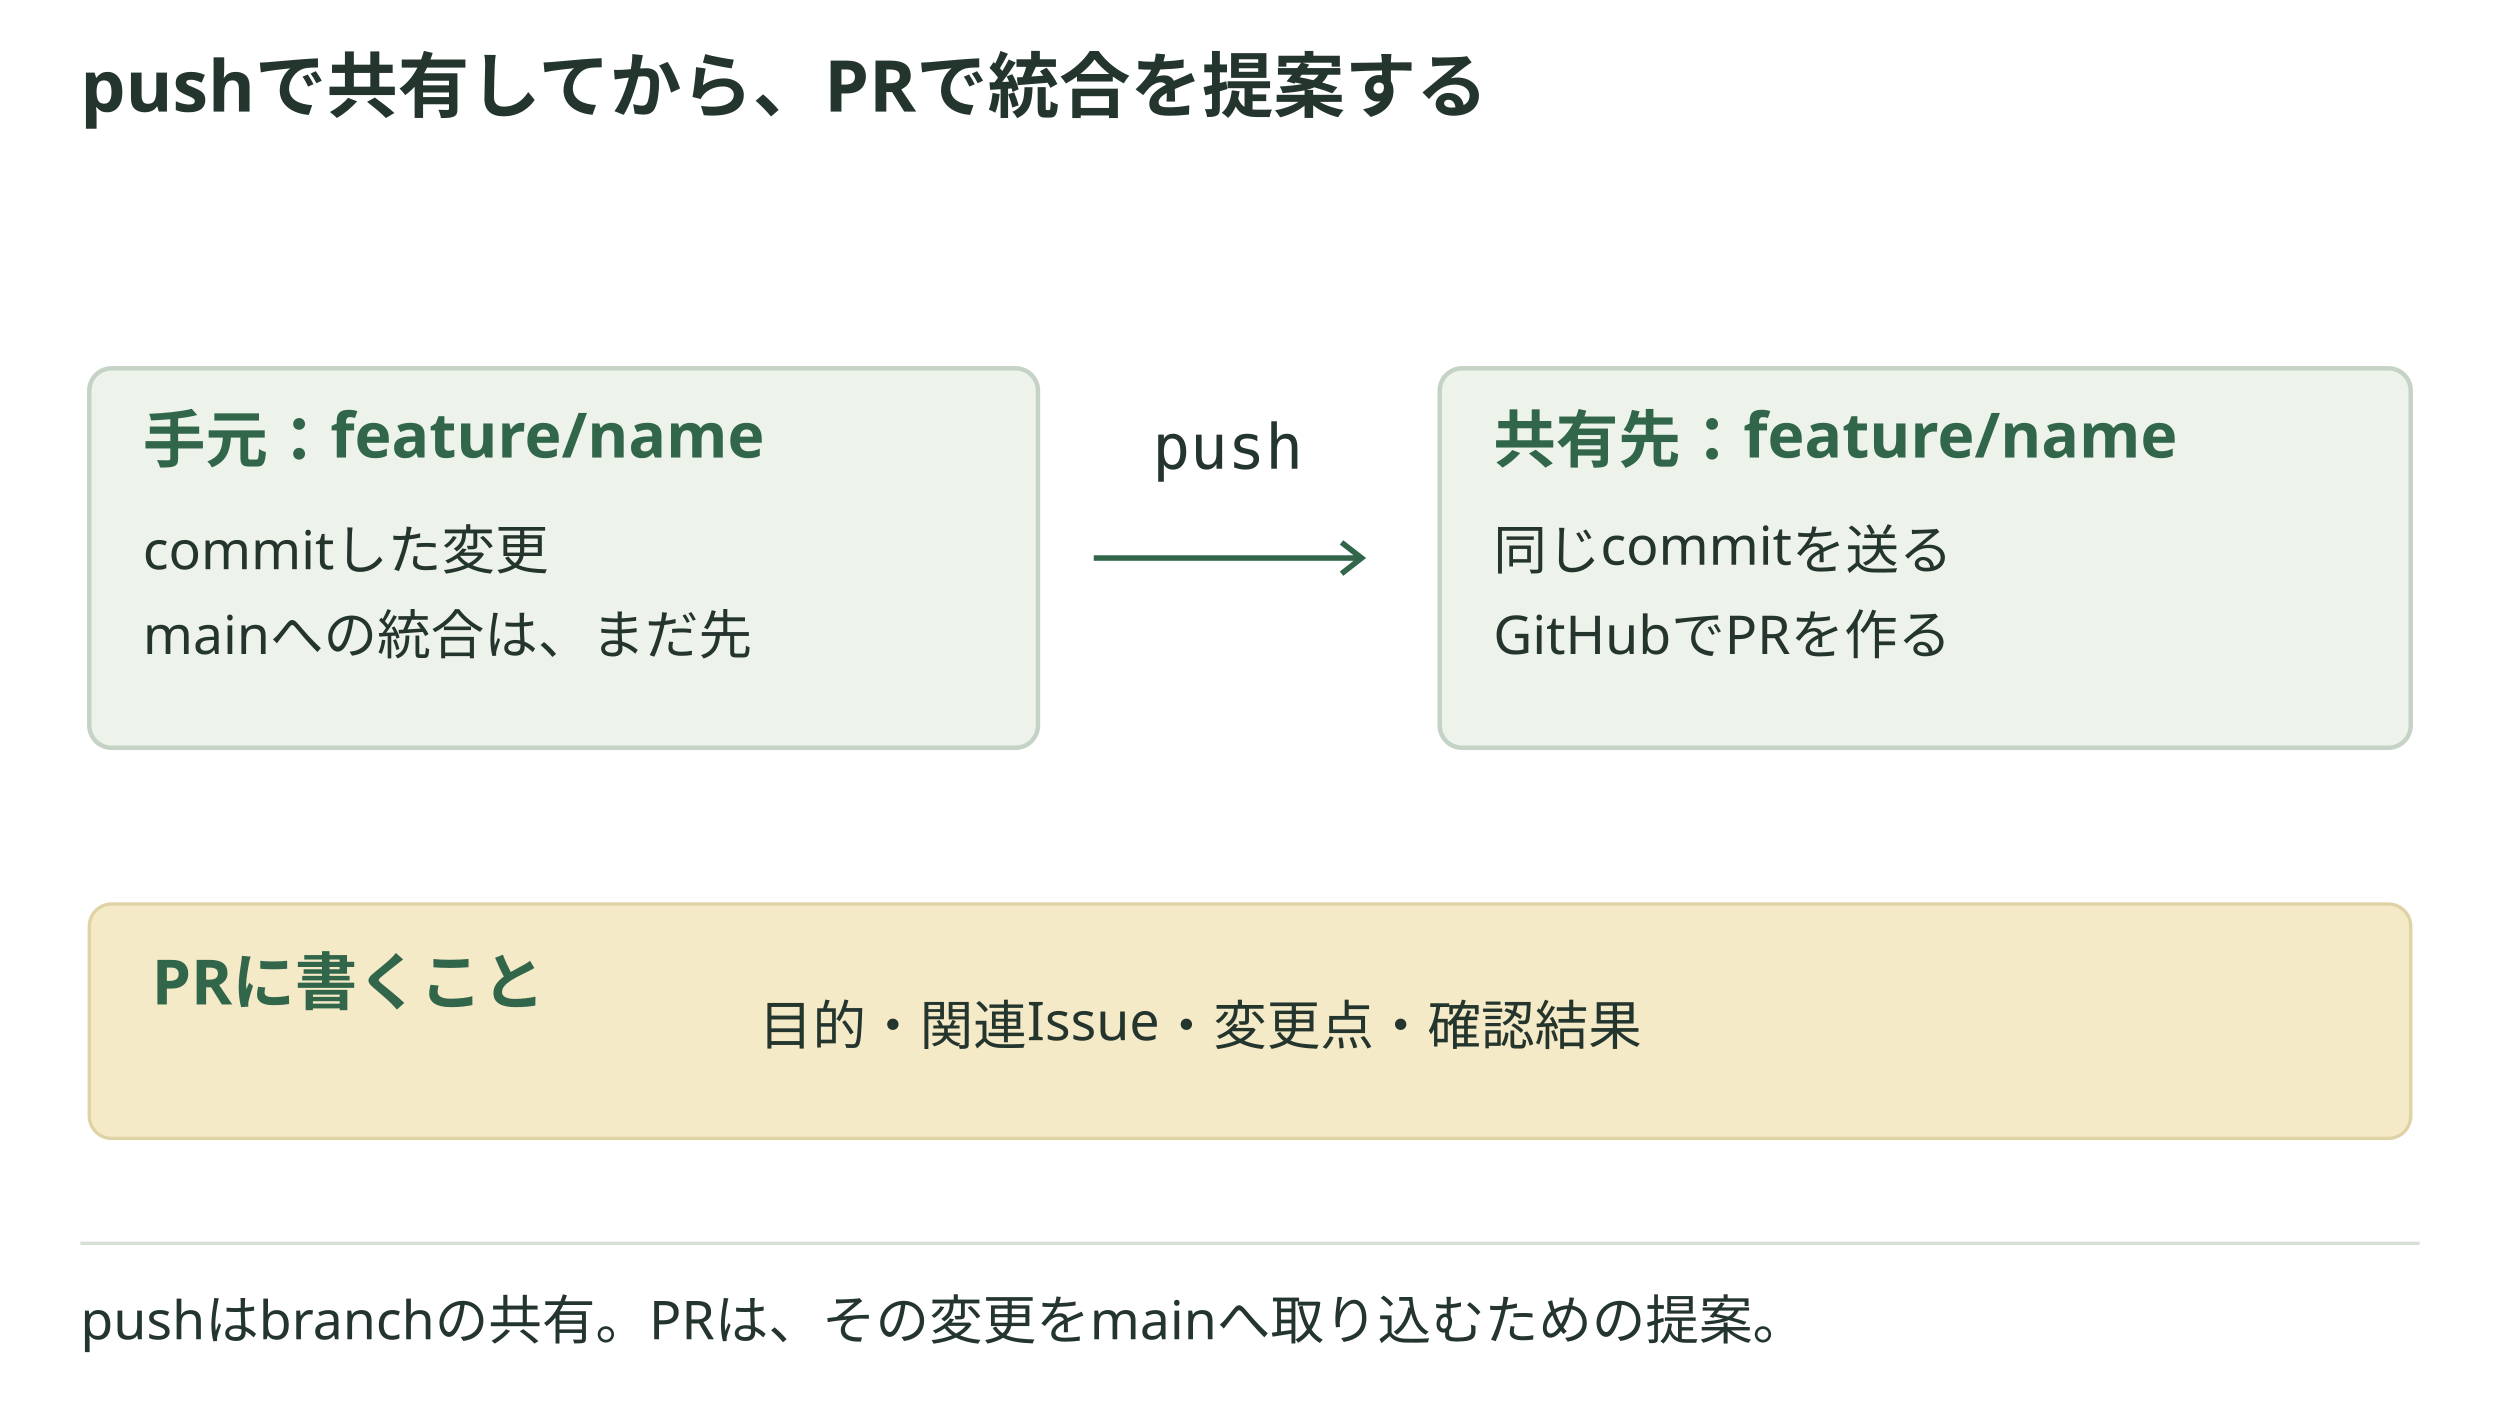
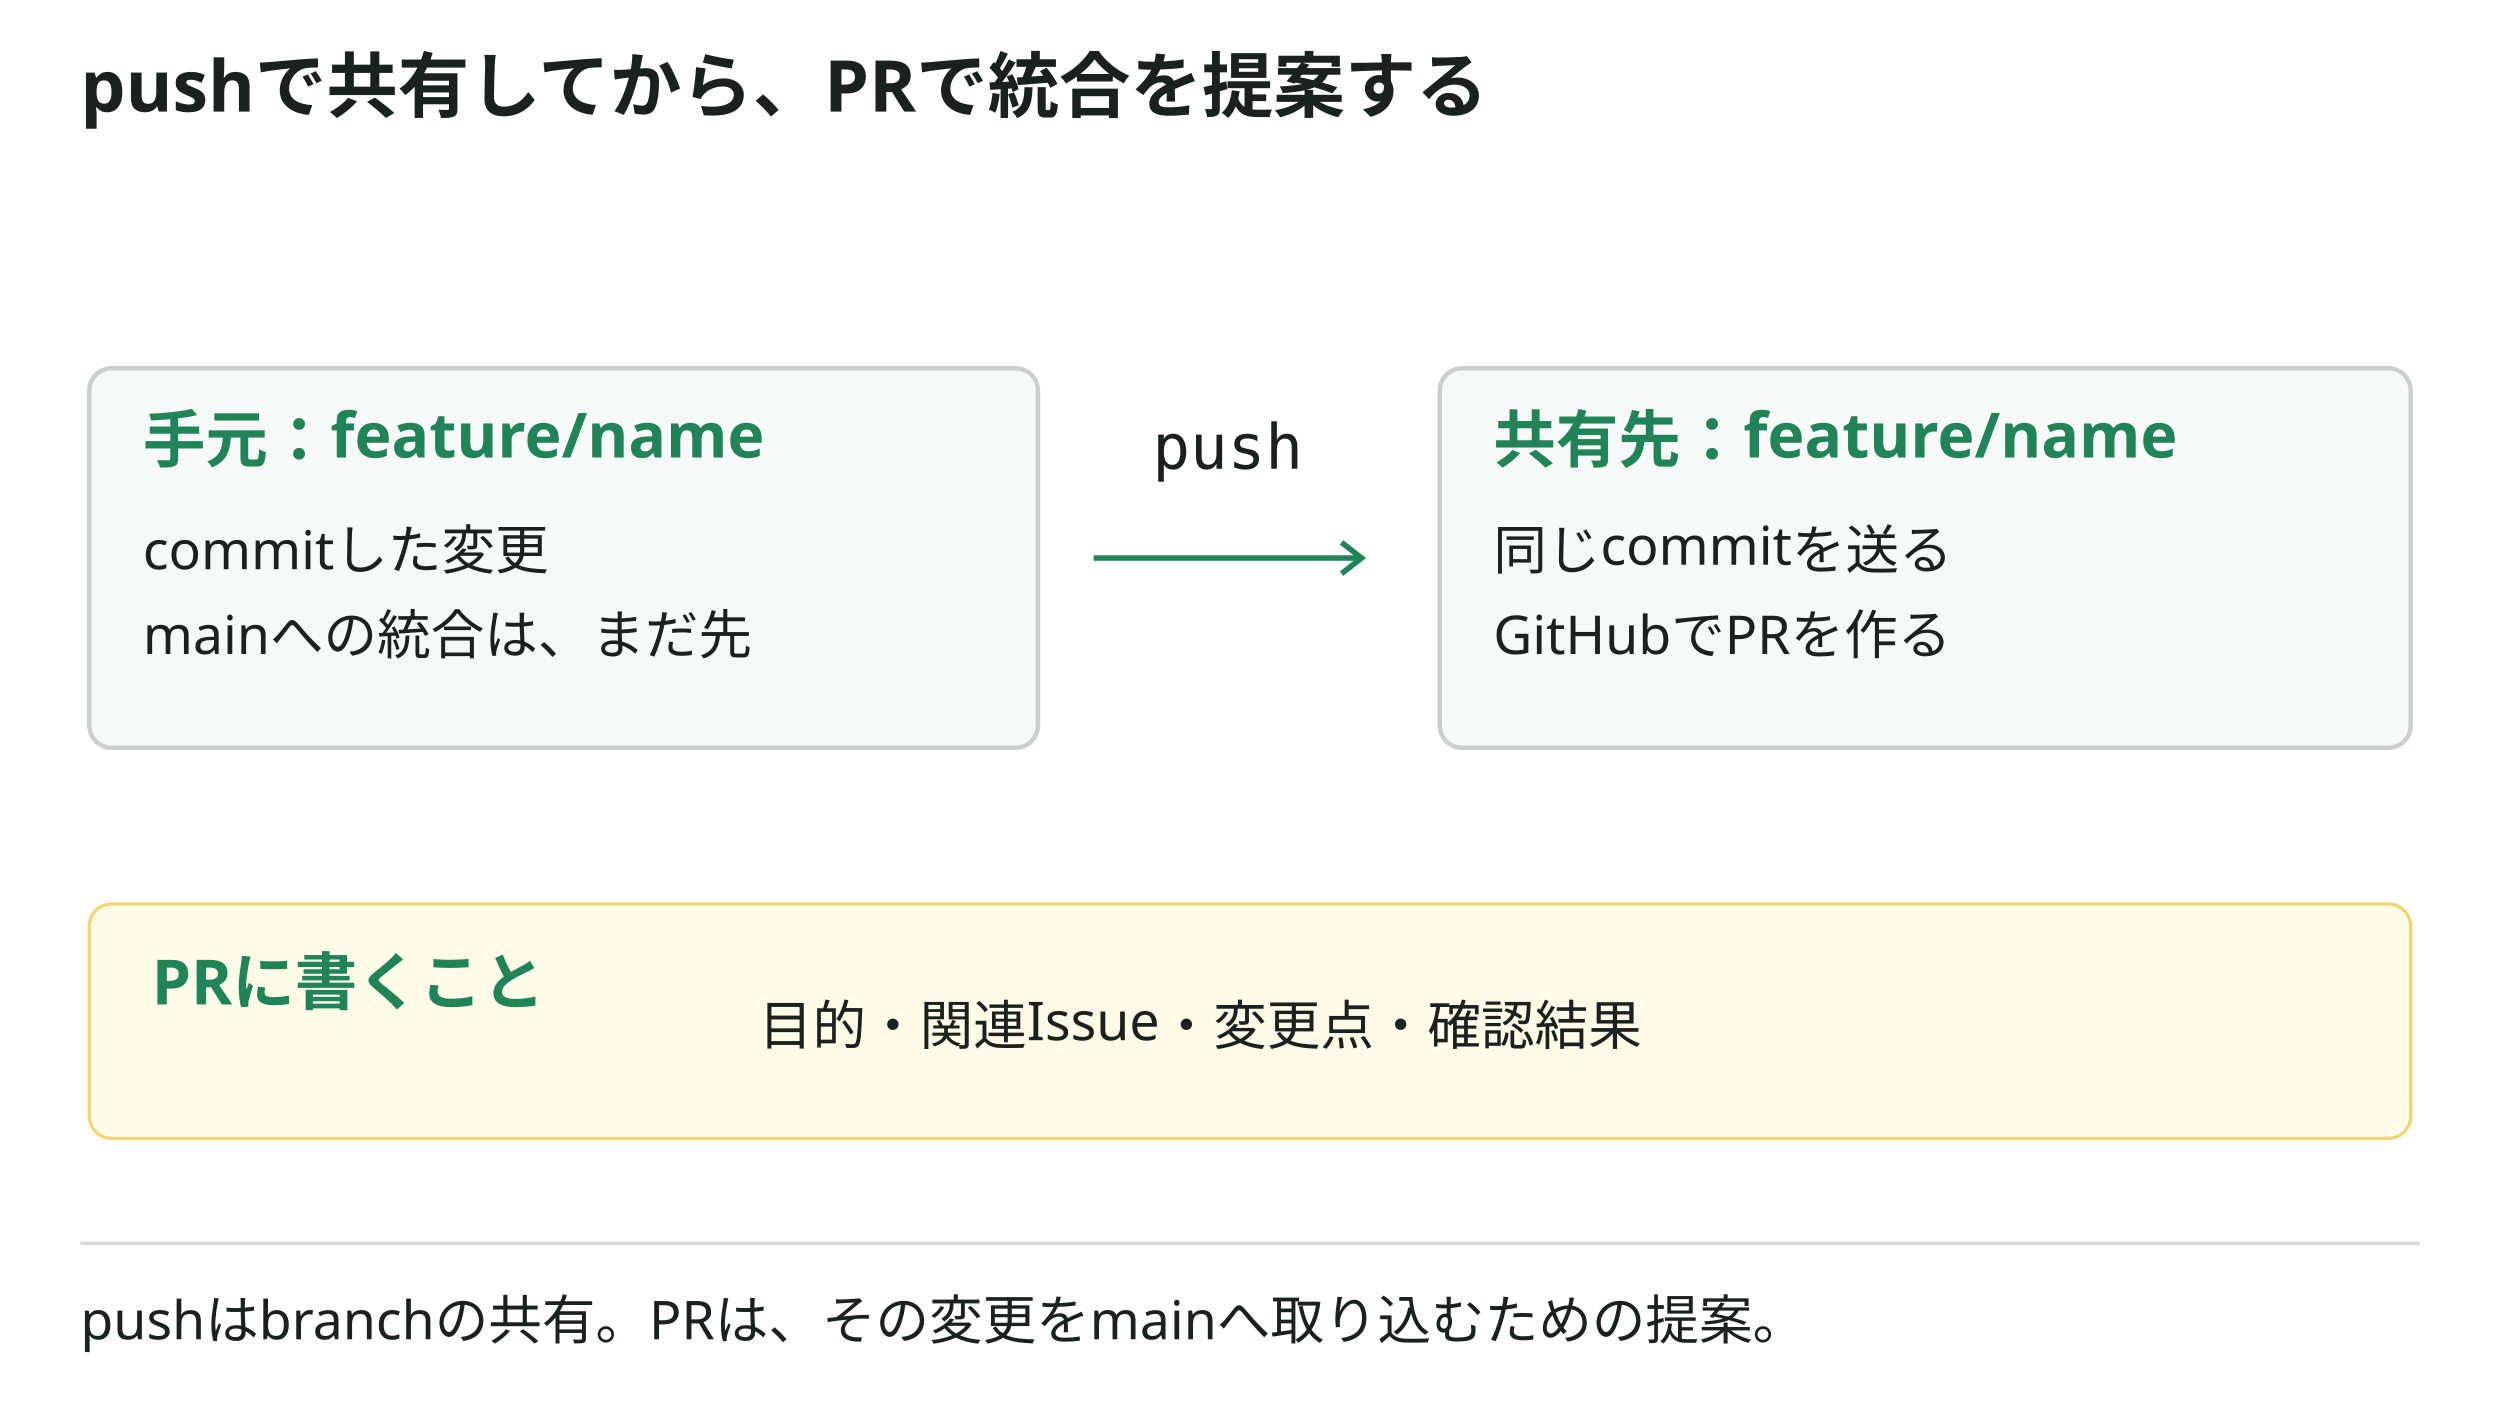
<svg xmlns="http://www.w3.org/2000/svg" class="collaboration-integration" viewBox="0 0 1120 630" role="img" aria-labelledby="collaboration-integration-title collaboration-integration-desc" data-current-state="publish">
  <style>
- svg.collaboration-integration {background:#fbfcf9;font-family:"Noto Sans JP","Yu Gothic",Meiryo,sans-serif;}
- svg.collaboration-integration text {fill:#24352e;font-size:28px;white-space:pre;}
+ svg.collaboration-integration {background:#fbfdfc;font-family:"Hiragino Sans","Noto Sans JP","Yu Gothic",Meiryo,sans-serif;}
+ svg.collaboration-integration text {fill:#1a211e;font-size:28px;white-space:pre;}
svg.collaboration-integration .heading {font-size:32px;font-weight:700;}
- svg.collaboration-integration .strong {fill:#31664b;font-weight:700;}
+ svg.collaboration-integration .strong {fill:#218358;font-weight:700;}
svg.collaboration-integration .small {font-size:24px;}
svg.collaboration-integration .tiny {font-size:21px;}
svg.collaboration-integration .mono {font-family:Consolas,"Yu Gothic",monospace;}
- svg.collaboration-integration .muted {fill:#65736a;}
- svg.collaboration-integration .red {fill:#a74238;}
- svg.collaboration-integration .blue {fill:#486d9b;}
- svg.collaboration-integration .link {fill:none;stroke:#a2ada5;stroke-width:3;}
- svg.collaboration-integration .divider {fill:none;stroke:#d8dfd6;stroke-width:1.5;}
- svg.collaboration-integration .arrow, svg.collaboration-integration .ref {fill:none;stroke:#31664b;stroke-width:2.5;}
- svg.collaboration-integration .head-arrow {fill:none;stroke:#a74238;stroke-width:2.5;}
- svg.collaboration-integration .commit {fill:#6f9e78;stroke:#31664b;stroke-width:2;}
- svg.collaboration-integration .incoming {fill:#b5c8df;stroke:#486d9b;}
- svg.collaboration-integration .marker {fill:none;stroke:#31664b;stroke-width:2.5;}
- svg.collaboration-integration .wrong {fill:#f1d5ce;fill-opacity:.5;stroke:#a74238;stroke-width:2;}
- svg.collaboration-integration .card {fill:#edf3eb;stroke:#c4d3c5;stroke-width:2;}
- svg.collaboration-integration .label-box {fill:#e6f0e7;stroke:#b4c8b7;stroke-width:1.5;}
- svg.collaboration-integration .blue-card {fill:#eef2f8;stroke:#a7bad4;stroke-width:2;}
- svg.collaboration-integration .note {fill:#f5eac8;stroke:#dfd2a4;stroke-width:1.5;}
- svg.collaboration-integration .planned {fill:#f5eac8;stroke:#b59842;stroke-width:2.5;stroke-dasharray:7 6;}
- svg.collaboration-integration .planned-link {fill:none;stroke:#b59842;stroke-width:2.5;stroke-dasharray:7 6;}
- svg.collaboration-integration .terminal {fill:#303d35;}
- svg.collaboration-integration .terminal-text {fill:#faf9f4;font-family:Consolas,"Yu Gothic",monospace;font-size:24px;}
- svg.collaboration-integration .terminal-error {fill:#ffcfb3;font-family:Consolas,monospace;font-size:24px;}
+ svg.collaboration-integration .muted {fill:#5f6563;}
+ svg.collaboration-integration .red {fill:#d13415;}
+ svg.collaboration-integration .blue {fill:#0d74ce;}
+ svg.collaboration-integration .link {fill:none;stroke:#868e8b;stroke-width:3;}
+ svg.collaboration-integration .divider {fill:none;stroke:#d7dad9;stroke-width:1.5;}
+ svg.collaboration-integration .arrow, svg.collaboration-integration .ref {fill:none;stroke:#218358;stroke-width:2.5;}
+ svg.collaboration-integration .head-arrow {fill:none;stroke:#d13415;stroke-width:2.5;}
+ svg.collaboration-integration .commit {fill:#30a46c;stroke:#218358;stroke-width:2;}
+ svg.collaboration-integration .incoming {fill:#acd8fc;stroke:#0d74ce;}
+ svg.collaboration-integration .marker {fill:none;stroke:#218358;stroke-width:2.5;}
+ svg.collaboration-integration .wrong {fill:#feebe7;fill-opacity:.5;stroke:#d13415;stroke-width:2;}
+ svg.collaboration-integration .card {fill:#f7f9f8;stroke:#cbcfcd;stroke-width:2;}
+ svg.collaboration-integration .label-box {fill:#e6f6eb;stroke:#cbcfcd;stroke-width:1.5;}
+ svg.collaboration-integration .blue-card {fill:#e6f4fe;stroke:#acd8fc;stroke-width:2;}
+ svg.collaboration-integration .note {fill:#fefbe9;stroke:#f3d673;stroke-width:1.5;}
+ svg.collaboration-integration .planned {fill:#fefbe9;stroke:#ab6400;stroke-width:2.5;stroke-dasharray:7 6;}
+ svg.collaboration-integration .planned-link {fill:none;stroke:#ab6400;stroke-width:2.5;stroke-dasharray:7 6;}
+ svg.collaboration-integration .terminal {fill:#1a211e;}
+ svg.collaboration-integration .terminal-text {fill:#fbfdfc;font-family:Consolas,"Yu Gothic",monospace;font-size:24px;}
+ svg.collaboration-integration .terminal-error {fill:#fdbdaf;font-family:Consolas,monospace;font-size:24px;}
svg.collaboration-integration &gt; g[data-state] {display:none;}
svg.collaboration-integration[data-current-state="publish"] &gt; g[data-state="publish"],
svg.collaboration-integration[data-current-state="review"] &gt; g[data-state="review"],
svg.collaboration-integration[data-current-state="sync"] &gt; g[data-state="sync"],
svg.collaboration-integration[data-current-state="conflict-setup"] &gt; g[data-state="conflict-setup"],
svg.collaboration-integration[data-current-state="conflict-history"] &gt; g[data-state="conflict-history"],
svg.collaboration-integration[data-current-state="diverge"] &gt; g[data-state="diverge"],
svg.collaboration-integration[data-current-state="conflict-choice"] &gt; g[data-state="conflict-choice"],
svg.collaboration-integration[data-current-state="conflict-merge"] &gt; g[data-state="conflict-merge"],
svg.collaboration-integration[data-current-state="markers"] &gt; g[data-state="markers"],
svg.collaboration-integration[data-current-state="resolve"] &gt; g[data-state="resolve"],
svg.collaboration-integration[data-current-state="record"] &gt; g[data-state="record"],
svg.collaboration-integration[data-current-state="alternatives"] &gt; g[data-state="alternatives"] {display:block;}
</style>
  <g data-state="publish">
    <text x="36" y="50" class="heading" text-anchor="start">pushで共有してから、PRで統合を提案する</text>
    <rect x="40" y="165" width="425" height="170" rx="10" class="card" />
    <text x="64" y="207" class="strong" text-anchor="start">手元：feature/name</text>
    <text x="64" y="255" class="small" text-anchor="start">commitした変更</text>
    <text x="64" y="293" class="small" text-anchor="start">mainへの統合は、まだ先</text>
    <path class="arrow" d="M490 250 H610 m-9 -7 l9 7 l-9 7" />
    <text x="550" y="210" class="mono" text-anchor="middle">push</text>
    <rect x="645" y="165" width="435" height="170" rx="10" class="card" />
    <text x="669" y="207" class="strong" text-anchor="start">共有先：feature/name</text>
    <text x="669" y="255" class="small" text-anchor="start">同じcommitを送る</text>
    <text x="669" y="293" class="small" text-anchor="start">GitHubでPRを作る</text>
    <rect x="40" y="405" width="1040" height="105" rx="10" class="note" />
    <text x="68" y="450" class="strong" text-anchor="start">PRに書くこと</text>
    <text x="340" y="468" class="small" text-anchor="start">目的・関連Issue・変更点・確認結果</text>
    <path class="divider" d="M36 557 H1084" />
    <text x="36" y="600" class="small" text-anchor="start">pushはbranchの共有。PRは、その変更をmainへ取り込むための提案。</text>
  </g>
  <g data-state="review">
    <text x="36" y="50" class="heading" text-anchor="start">PRでは、取り込み先・変更元・差分を確認する</text>
    <rect x="40" y="125" width="430" height="170" rx="10" class="card" />
    <text x="64" y="167" class="strong" text-anchor="start">base：取り込み先</text>
    <text x="64" y="215" class="small" text-anchor="start">main</text>
    <text x="64" y="253" class="small" text-anchor="start">ここへ変更を取り込む</text>
    <rect x="650" y="125" width="430" height="170" rx="10" class="card" />
    <text x="674" y="167" class="strong" text-anchor="start">compare：変更元</text>
    <text x="674" y="215" class="small" text-anchor="start">feature/name</text>
    <text x="674" y="253" class="small" text-anchor="start">このbranchの変更を提案</text>
    <path class="arrow" d="M620 210 H500 m9 -7 l-9 7 l9 7" />
    <text x="560" y="170" class="small" text-anchor="middle">統合</text>
    <rect x="40" y="365" width="1040" height="150" rx="10" class="card" />
    <text x="70" y="410" class="strong" text-anchor="start">目的・差分・動作をレビュー</text>
    <text x="70" y="459" class="small" text-anchor="start">修正があれば同じbranchでcommit → push。確認してからmainへmerge。</text>
    <path class="divider" d="M36 557 H1084" />
    <text x="36" y="600" class="small" text-anchor="start">レビュー中の修正も同じPRに反映される。baseとcompareの向きを確かめる。</text>
  </g>
  <g data-state="sync">
    <text x="36" y="50" class="heading" text-anchor="start">共有先での統合後、手元のmainを更新する</text>
    <rect x="40" y="165" width="425" height="170" rx="10" class="card" />
    <text x="64" y="207" class="strong" text-anchor="start">共有先：main</text>
    <text x="64" y="255" class="small" text-anchor="start">PRの変更が統合済み</text>
    <text x="64" y="293" class="small" text-anchor="start">手元はまだ更新されていない</text>
    <path class="arrow" d="M490 250 H610 m-9 -7 l9 7 l-9 7" />
    <text x="550" y="205" class="mono" text-anchor="middle">pull</text>
    <rect x="645" y="165" width="435" height="170" rx="10" class="card" />
    <text x="669" y="207" class="strong" text-anchor="start">手元：main</text>
    <text x="669" y="255" class="small" text-anchor="start">前へ進められる場合だけ更新</text>
    <text x="669" y="293" class="small" text-anchor="start">履歴が分岐していたら停止</text>
    <rect x="40" y="405" width="1040" height="105" rx="10" class="card" />
    <text x="68" y="450" class="mono small" text-anchor="start">git switch main</text>
    <text x="560" y="450" class="mono small" text-anchor="start">git pull --ff-only</text>
    <path class="divider" d="M36 557 H1084" />
    <text x="36" y="600" class="small" text-anchor="start">pullはfetchも行う。origin/mainは、fetchで取得した共有先mainの位置を表す。</text>
  </g>
  <g data-state="conflict-setup">
    <text x="36" y="50" class="heading" text-anchor="start">別フォルダで、同じ行を別々に変更してみる</text>
    <rect x="285" y="90" width="550" height="145" rx="10" class="card" />
    <text x="307" y="125" class="strong" text-anchor="start">共通のcommit：hello.py</text>
    <text x="307" y="167" class="mono small" text-anchor="start">def greet():</text>
    <text x="307" y="207" class="mono small" text-anchor="start">    print("Hello, world!")</text>
    <path class="arrow" d="M410 240 L280 285 M710 240 L840 285" />
    <rect x="40" y="300" width="500" height="145" rx="10" class="card" />
    <text x="62" y="335" class="strong" text-anchor="start">mainで変更 → commit</text>
    <text x="62" y="377" class="mono small" text-anchor="start">def greet():</text>
    <text x="62" y="417" class="mono small" text-anchor="start">    print("Hello, everyone!")</text>
    <rect x="580" y="300" width="500" height="145" rx="10" class="blue-card" />
    <text x="602" y="335" class="strong" text-anchor="start">feat/jaで変更 → commit</text>
    <text x="602" y="377" class="mono small" text-anchor="start">def greet():</text>
    <text x="602" y="417" class="mono small" text-anchor="start">    print("こんにちは!")</text>
    <text x="560" y="505" class="small" text-anchor="middle">実習の順序：feat/jaでcommit → mainへ戻ってcommit</text>
    <path class="divider" d="M36 557 H1084" />
    <text x="36" y="600" class="small" text-anchor="start">既存の共有リポジトリと分けた、ローカル専用の練習用フォルダで再現する。</text>
  </g>
  <g data-state="conflict-history">
    <text x="36" y="50" class="heading" text-anchor="start">作業branchが分かれた後、mainも進んだ</text>
    <text x="50" y="110" class="strong" text-anchor="start">前：分岐した時点</text>
    <text x="615" y="110" class="strong" text-anchor="start">後：mainにもcommitを追加</text>
    <path class="divider" d="M560 90 V520" />
    <path class="link" d="M145 480 V320" />
    <circle class="commit " cx="145" cy="320" r="13" />
    <text x="117" y="328" class="mono small" text-anchor="end">C1</text>
    <circle class="commit " cx="145" cy="400" r="13" />
    <text x="117" y="408" class="mono small" text-anchor="end">c2</text>
    <circle class="commit " cx="145" cy="480" r="13" />
    <text x="117" y="488" class="mono small" text-anchor="end">c1</text>
    <path class="link" d="M145 320 L360 270" />
    <circle class="commit incoming" cx="360" cy="270" r="13" />
    <text x="332" y="278" class="mono small" text-anchor="end">F1</text>
    <rect class="marker" x="338" y="248" width="44" height="44" rx="5" />
    <text x="360" y="223" class="strong blue" text-anchor="middle">feat/ja</text>
    <rect class="marker" x="123" y="298" width="44" height="44" rx="5" />
    <text x="145" y="275" class="strong" text-anchor="middle">main</text>
    <path class="link" d="M710 480 V320" />
    <circle class="commit " cx="710" cy="320" r="13" />
    <text x="682" y="328" class="mono small" text-anchor="end">C1</text>
    <circle class="commit " cx="710" cy="400" r="13" />
    <text x="682" y="408" class="mono small" text-anchor="end">c2</text>
    <circle class="commit " cx="710" cy="480" r="13" />
    <text x="682" y="488" class="mono small" text-anchor="end">c1</text>
    <path class="link" d="M710 320 L925 270" />
    <circle class="commit incoming" cx="925" cy="270" r="13" />
    <text x="897" y="278" class="mono small" text-anchor="end">F1</text>
    <rect class="marker" x="903" y="248" width="44" height="44" rx="5" />
    <text x="925" y="223" class="strong blue" text-anchor="middle">feat/ja</text>
    <path class="link" d="M710 320 V210" />
    <circle class="commit " cx="710" cy="210" r="13" />
    <text x="682" y="218" class="mono small" text-anchor="end">M1</text>
    <rect class="marker" x="688" y="188" width="44" height="44" rx="5" />
    <text x="710" y="165" class="strong" text-anchor="middle">main</text>
    <path class="arrow" d="M475 370 H610 m-9 -7 l9 7 l-9 7" />
    <path class="divider" d="M36 557 H1084" />
    <text x="36" y="600" class="small" text-anchor="start">左右のC1とF1は同じ記録。mainがC1からM1へ進み、両方に固有の変更がある。</text>
  </g>
  <g data-state="diverge">
    <text x="36" y="50" class="heading" text-anchor="start">共通のコードから、同じ行を別々に変更した</text>
    <rect x="285" y="80" width="550" height="145" rx="10" class="card" />
    <text x="307" y="115" class="strong" text-anchor="start">共通：C1</text>
    <text x="307" y="157" class="mono small" text-anchor="start">def greet():</text>
    <text x="307" y="197" class="mono small" text-anchor="start">    print("Hello, world!")</text>
    <path class="arrow" d="M410 230 L280 270 M710 230 L840 270" />
    <rect x="40" y="275" width="500" height="145" rx="10" class="card" />
    <text x="62" y="310" class="strong" text-anchor="start">main：M1</text>
    <text x="62" y="352" class="mono small" text-anchor="start">def greet():</text>
    <text x="62" y="392" class="mono small" text-anchor="start">    print("Hello, everyone!")</text>
    <rect x="580" y="275" width="500" height="145" rx="10" class="blue-card" />
    <text x="602" y="310" class="strong" text-anchor="start">feat/ja：F1</text>
    <text x="602" y="352" class="mono small" text-anchor="start">def greet():</text>
    <text x="602" y="392" class="mono small" text-anchor="start">    print("こんにちは!")</text>
    <path class="link" d="M360 465 L560 525 L760 465" />
    <circle class="commit " cx="560" cy="525" r="13" />
    <text x="532" y="533" class="mono small" text-anchor="end">C1</text>
    <circle class="commit " cx="360" cy="465" r="13" />
    <text x="332" y="473" class="mono small" text-anchor="end">M1</text>
    <circle class="commit incoming" cx="760" cy="465" r="13" />
    <text x="732" y="473" class="mono small" text-anchor="end">F1</text>
    <rect class="marker" x="338" y="443" width="44" height="44" rx="5" />
    <rect class="marker" x="738" y="443" width="44" height="44" rx="5" />
    <text x="270" y="474" class="small strong" text-anchor="end">main</text>
    <text x="810" y="474" class="small blue strong" text-anchor="start">feat/ja</text>
    <path class="divider" d="M36 557 H1084" />
    <text x="36" y="600" class="small" text-anchor="start">両方が同じ行を変更。どんな挨拶を完成形にするかは、人が決める。</text>
  </g>
  <g data-state="conflict-choice">
    <text x="36" y="50" class="heading" text-anchor="start">mainへmergeしたい。でも、完成形を自動で決められない</text>
    <rect x="40" y="95" width="500" height="145" rx="10" class="card" />
    <text x="62" y="130" class="strong" text-anchor="start">main：M1</text>
    <text x="62" y="172" class="mono small" text-anchor="start">def greet():</text>
    <text x="62" y="212" class="mono small" text-anchor="start">    print("Hello, everyone!")</text>
    <rect x="580" y="95" width="500" height="145" rx="10" class="blue-card" />
    <text x="602" y="130" class="strong" text-anchor="start">feat/ja：F1</text>
    <text x="602" y="172" class="mono small" text-anchor="start">def greet():</text>
    <text x="602" y="212" class="mono small" text-anchor="start">    print("こんにちは!")</text>
    <path class="link" d="M360 370 L560 485 L760 370" />
    <circle class="commit " cx="560" cy="485" r="13" />
    <text x="532" y="493" class="mono small" text-anchor="end">C1</text>
    <circle class="commit " cx="360" cy="370" r="13" />
    <text x="332" y="378" class="mono small" text-anchor="end">M1</text>
    <circle class="commit incoming" cx="760" cy="370" r="13" />
    <text x="732" y="378" class="mono small" text-anchor="end">F1</text>
    <rect class="marker" x="338" y="348" width="44" height="44" rx="5" />
    <rect class="marker" x="738" y="348" width="44" height="44" rx="5" />
    <path class="planned-link" d="M360 370 V285 L760 370" />
    <circle class="planned" cx="360" cy="285" r="15" />
    <text x="403" y="292" class="small" text-anchor="start">予定のmerge commit（まだ存在しない）</text>
    <text x="270" y="379" class="small strong" text-anchor="end">main</text>
    <text x="810" y="379" class="small blue strong" text-anchor="start">feat/ja</text>
    <text x="80" y="505" class="small red" text-anchor="start">HEAD → main</text>
    <text x="610" y="525" class="mono small" text-anchor="start">git merge feat/ja</text>
    <path class="divider" d="M36 557 H1084" />
    <text x="36" y="600" class="small" text-anchor="start">点線は予定。競合した段階では新しいcommitは作られず、mainの目印も進まない。</text>
  </g>
  <g data-state="conflict-merge">
    <text x="36" y="50" class="heading" text-anchor="start">mergeは競合で停止する。履歴の統合は、まだ完了しない</text>
    <rect x="40" y="110" width="1040" height="300" rx="10" class="terminal" />
    <text x="68" y="160" class="terminal-text" text-anchor="start">(main) &gt; git merge feat/ja</text>
    <text x="68" y="215" class="terminal-text" text-anchor="start">Auto-merging hello.py</text>
    <text x="68" y="270" class="terminal-error" text-anchor="start">CONFLICT (content): Merge conflict in hello.py</text>
    <text x="68" y="325" class="terminal-text" text-anchor="start">Automatic merge failed; fix conflicts and then</text>
    <text x="68" y="365" class="terminal-text" text-anchor="start">commit the result.</text>
    <text x="70" y="475" class="strong" text-anchor="start">mainの先端はM1のまま</text>
    <text x="610" y="475" class="strong" text-anchor="start">次はhello.pyを開いて確認</text>
    <path class="divider" d="M36 557 H1084" />
    <text x="36" y="600" class="small" text-anchor="start">Gitが競合箇所にマーカーを入れる。編集・確認・add・commitをして統合を完了する。</text>
  </g>
  <g data-state="markers">
    <text x="36" y="50" class="heading" text-anchor="start">hello.py：マーカーの間に、双方の変更が並ぶ</text>
    <rect x="40" y="100" width="720" height="420" rx="10" class="card" />
    <text x="65" y="145" class="mono" text-anchor="start">def greet():</text>
    <rect x="55" y="165" width="690" height="120" rx="10" class="card" />
    <text x="75" y="205" class="mono small strong" text-anchor="start">&lt;&lt;&lt;&lt;&lt;&lt;&lt; HEAD</text>
    <text x="75" y="255" class="mono small" text-anchor="start">    print("Hello, everyone!")</text>
    <text x="75" y="325" class="mono small muted" text-anchor="start">=======</text>
    <rect x="55" y="345" width="690" height="120" rx="10" class="blue-card" />
    <text x="75" y="390" class="mono small" text-anchor="start">    print("こんにちは!")</text>
    <text x="75" y="440" class="mono small blue" text-anchor="start">&gt;&gt;&gt;&gt;&gt;&gt;&gt; feat/ja</text>
    <text x="800" y="205" class="strong" text-anchor="start">現在のmain側</text>
    <text x="800" y="250" class="red small" text-anchor="start">HEAD → main</text>
    <text x="800" y="390" class="blue strong" text-anchor="start">取り込む側</text>
    <text x="800" y="435" class="mono small" text-anchor="start">feat/ja</text>
    <path class="divider" d="M36 557 H1084" />
    <text x="36" y="600" class="small" text-anchor="start">マーカーは未解決箇所の印。完成形を残し、&lt;&lt;&lt;&lt;&lt;&lt;&lt;・=======・&gt;&gt;&gt;&gt;&gt;&gt;&gt;を削除する。</text>
  </g>
  <g data-state="resolve">
    <text x="36" y="50" class="heading" text-anchor="start">双方の意図を読んで、完成形を編集する</text>
    <rect x="40" y="100" width="500" height="170" rx="10" class="card" />
    <text x="64" y="142" class="strong" text-anchor="start">mainの変更</text>
    <text x="64" y="190" class="small" text-anchor="start">Hello, everyone!</text>
    <text x="64" y="228" class="small" text-anchor="start">みんなへの挨拶にする</text>
    <rect x="580" y="100" width="500" height="170" rx="10" class="blue-card" />
    <text x="604" y="142" class="strong" text-anchor="start">feat/jaの変更</text>
    <text x="604" y="190" class="small" text-anchor="start">こんにちは!</text>
    <text x="604" y="228" class="small" text-anchor="start">日本語で挨拶する</text>
    <path class="arrow" d="M290 285 V315 H560 V340 M830 285 V315 H560" />
    <rect x="210" y="365" width="700" height="145" rx="10" class="card" />
    <text x="232" y="400" class="strong" text-anchor="start">完成形の例：hello.py</text>
    <text x="232" y="442" class="mono small" text-anchor="start">def greet():</text>
    <text x="232" y="482" class="mono small" text-anchor="start">    print("みなさんこんにちは!")</text>
    <path class="divider" d="M36 557 H1084" />
    <text x="36" y="600" class="small" text-anchor="start">マーカーを消す → greet()を実行して確認 → git add hello.py → git commit。</text>
  </g>
  <g data-state="record">
    <text x="36" y="50" class="heading" text-anchor="start">解消した内容を、2つの親を持つcommitに記録する</text>
    <path class="link" d="M150 480 V210" />
    <circle class="commit " cx="150" cy="210" r="13" />
    <text x="122" y="218" class="mono small" text-anchor="end">M2</text>
    <circle class="commit " cx="150" cy="340" r="13" />
    <text x="122" y="348" class="mono small" text-anchor="end">M1</text>
    <circle class="commit " cx="150" cy="480" r="13" />
    <text x="122" y="488" class="mono small" text-anchor="end">C1</text>
    <path class="link" d="M150 480 L400 370 L150 210" />
    <circle class="commit incoming" cx="400" cy="370" r="13" />
    <text x="372" y="378" class="mono small" text-anchor="end">F1</text>
    <rect class="marker" x="128" y="188" width="44" height="44" rx="5" />
    <path class="ref" d="M172 210 H192" />
    <rect x="192" y="190" width="126" height="40" rx="10" class="label-box " />
    <text x="204" y="218" class="strong " text-anchor="start">main</text>
    <text x="245" y="145" class="red strong" text-anchor="start">HEAD</text>
    <path class="head-arrow" d="M280 153 V184 m-5 -7 l5 7 l5 -7" />
    <rect class="marker" x="378" y="348" width="44" height="44" rx="5" />
    <text x="400" y="320" class="strong blue" text-anchor="middle">feat/ja</text>
    <text x="40" y="300" class="small muted" text-anchor="start">親1</text>
    <text x="315" y="260" class="small blue" text-anchor="start">親2</text>
    <rect x="575" y="120" width="505" height="145" rx="10" class="card" />
    <text x="597" y="155" class="strong" text-anchor="start">M2に保存する完成形</text>
    <text x="597" y="197" class="mono small" text-anchor="start">def greet():</text>
    <text x="597" y="237" class="mono small" text-anchor="start">    print("みなさんこんにちは!")</text>
    <text x="575" y="335" class="small" text-anchor="start">M2の第一親：M1（main側）</text>
    <text x="575" y="385" class="small" text-anchor="start">M2の第二親：F1（取り込む側）</text>
    <text x="575" y="460" class="strong" text-anchor="start">main → M2</text>
    <text x="575" y="505" class="blue small" text-anchor="start">feat/ja → F1 のまま</text>
    <path class="divider" d="M36 557 H1084" />
    <text x="36" y="600" class="small" text-anchor="start">merge commitが作られ、HEADが指すmainがM2へ進む。既存のM1・F1は書き換わらない。</text>
  </g>
  <g data-state="alternatives">
    <text x="36" y="50" class="heading" text-anchor="start">途中で中止する方法と、GitHubでの解消</text>
    <rect x="40" y="130" width="500" height="170" rx="10" class="card" />
    <text x="64" y="172" class="strong" text-anchor="start">手元で中止する</text>
    <text x="64" y="220" class="small" text-anchor="start">git merge --abort</text>
    <text x="64" y="258" class="small" text-anchor="start">merge開始前の状態へ戻す</text>
    <rect x="580" y="130" width="500" height="170" rx="10" class="blue-card" />
    <text x="604" y="172" class="strong" text-anchor="start">GitHubで解消する</text>
    <text x="604" y="220" class="small" text-anchor="start">単純な競合に対応</text>
    <text x="604" y="258" class="small" text-anchor="start">baseをhead側へ取り込む</text>
    <rect x="40" y="385" width="1040" height="130" rx="10" class="note" />
    <text x="68" y="435" class="strong" text-anchor="start">GitHubで競合を解消した場合も</text>
    <text x="68" y="480" class="small" text-anchor="start">PRの差分や動作を確認し、取り込み先への統合を完了する。</text>
    <path class="divider" d="M36 557 H1084" />
    <text x="36" y="600" class="small" text-anchor="start">競合の解消は、完成形を決める作業。PRのレビューと統合も続けて確認する。</text>
  </g>
</svg>
